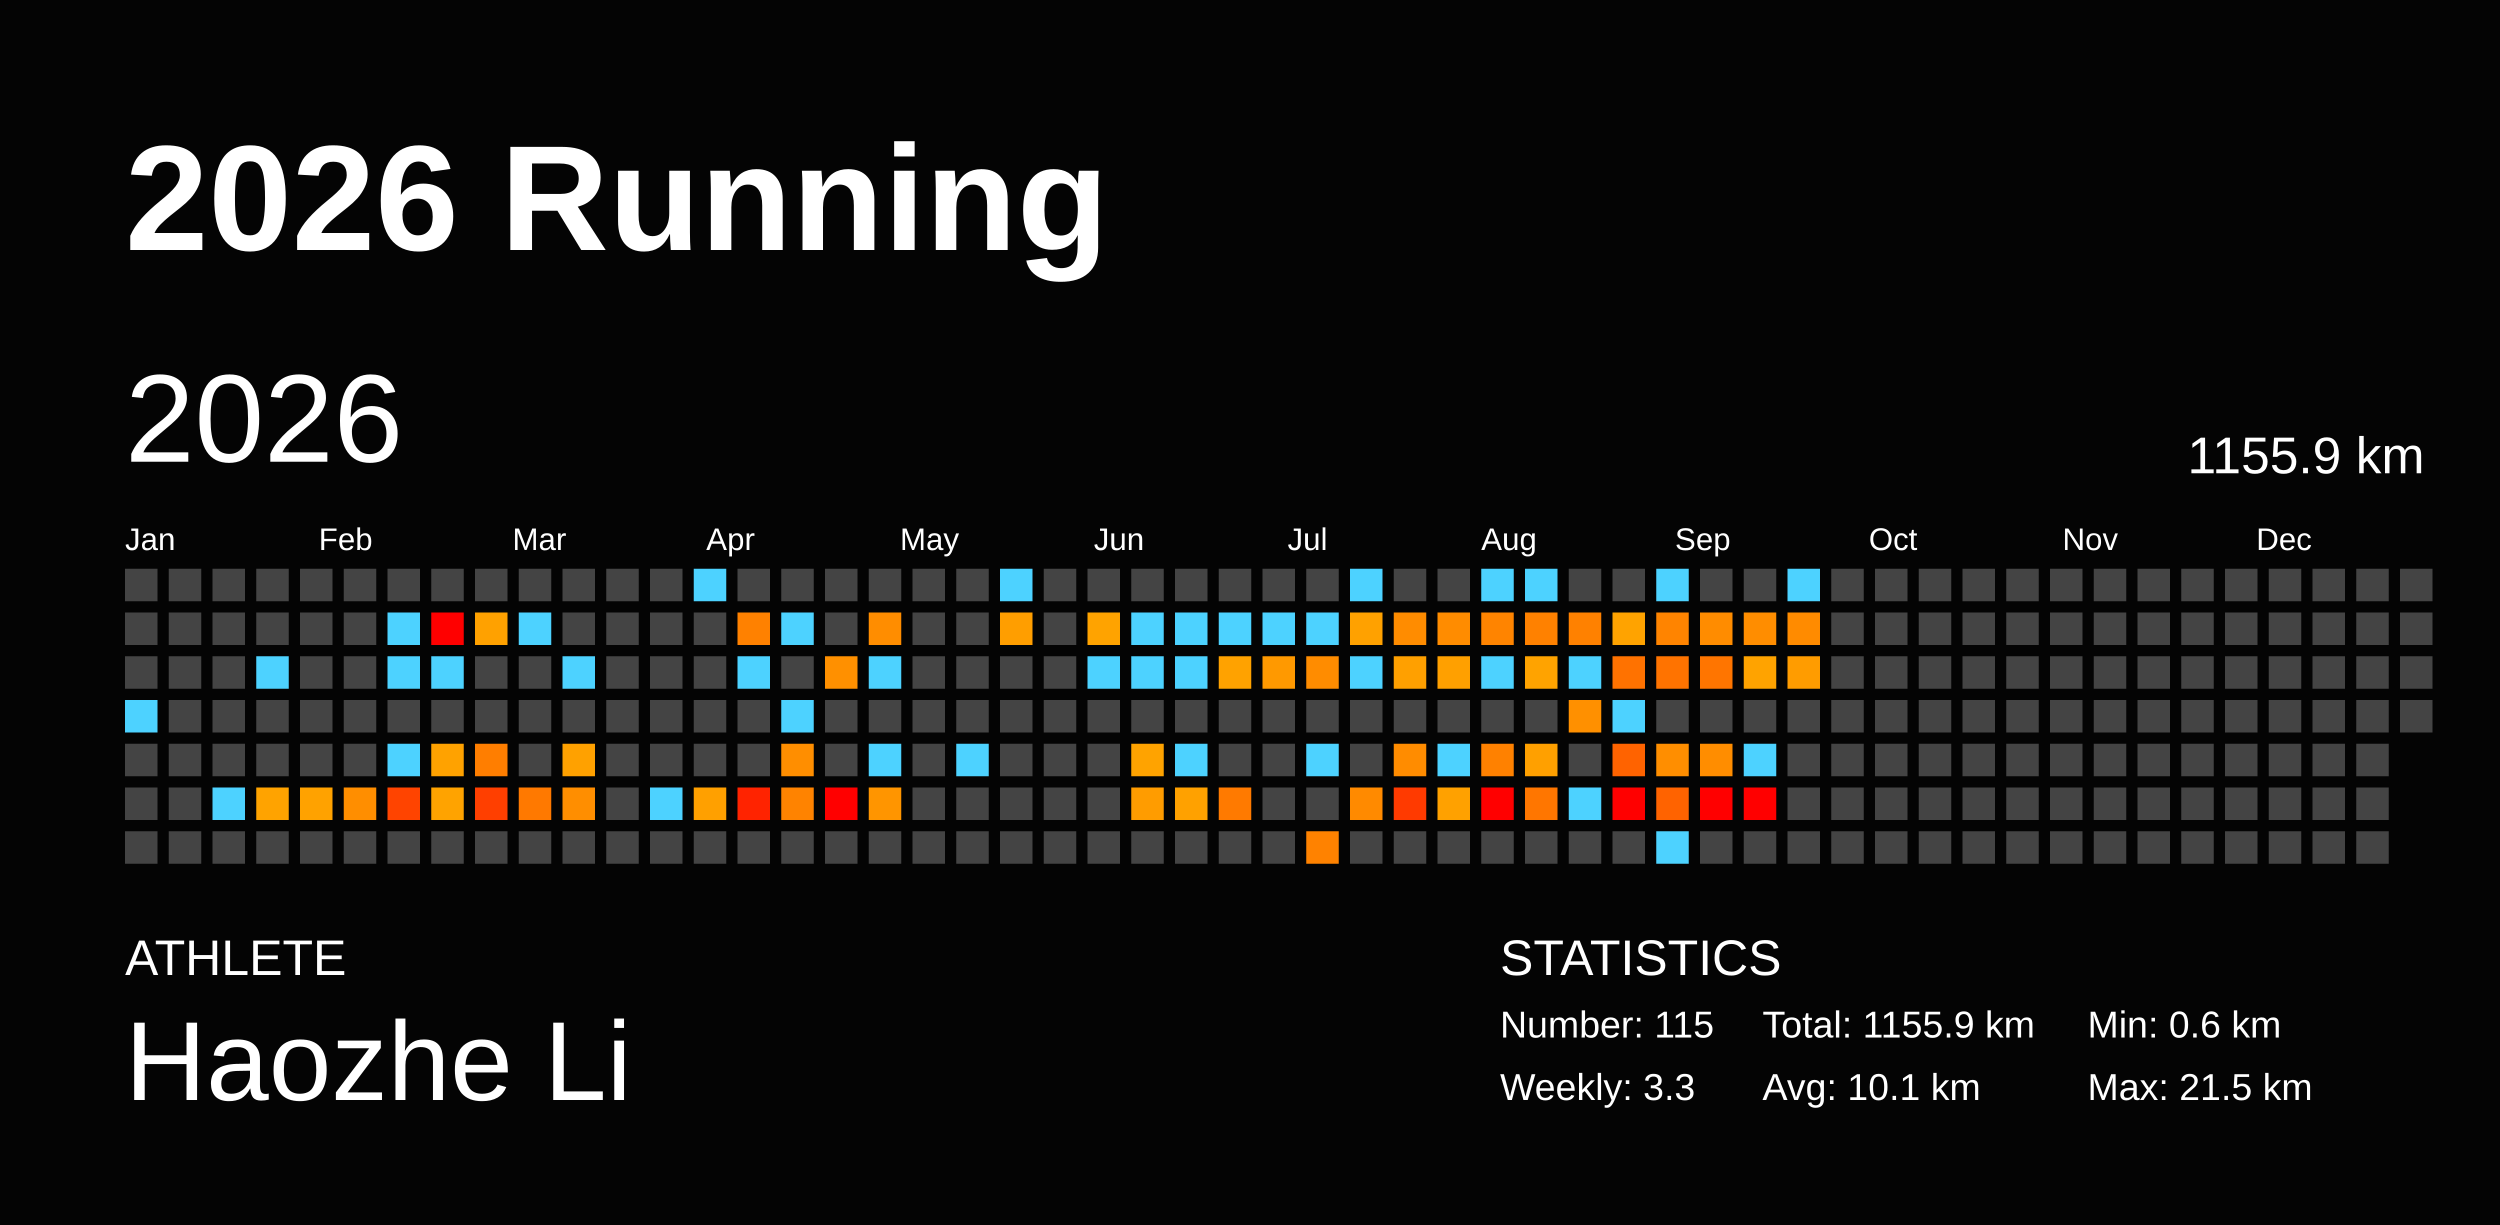
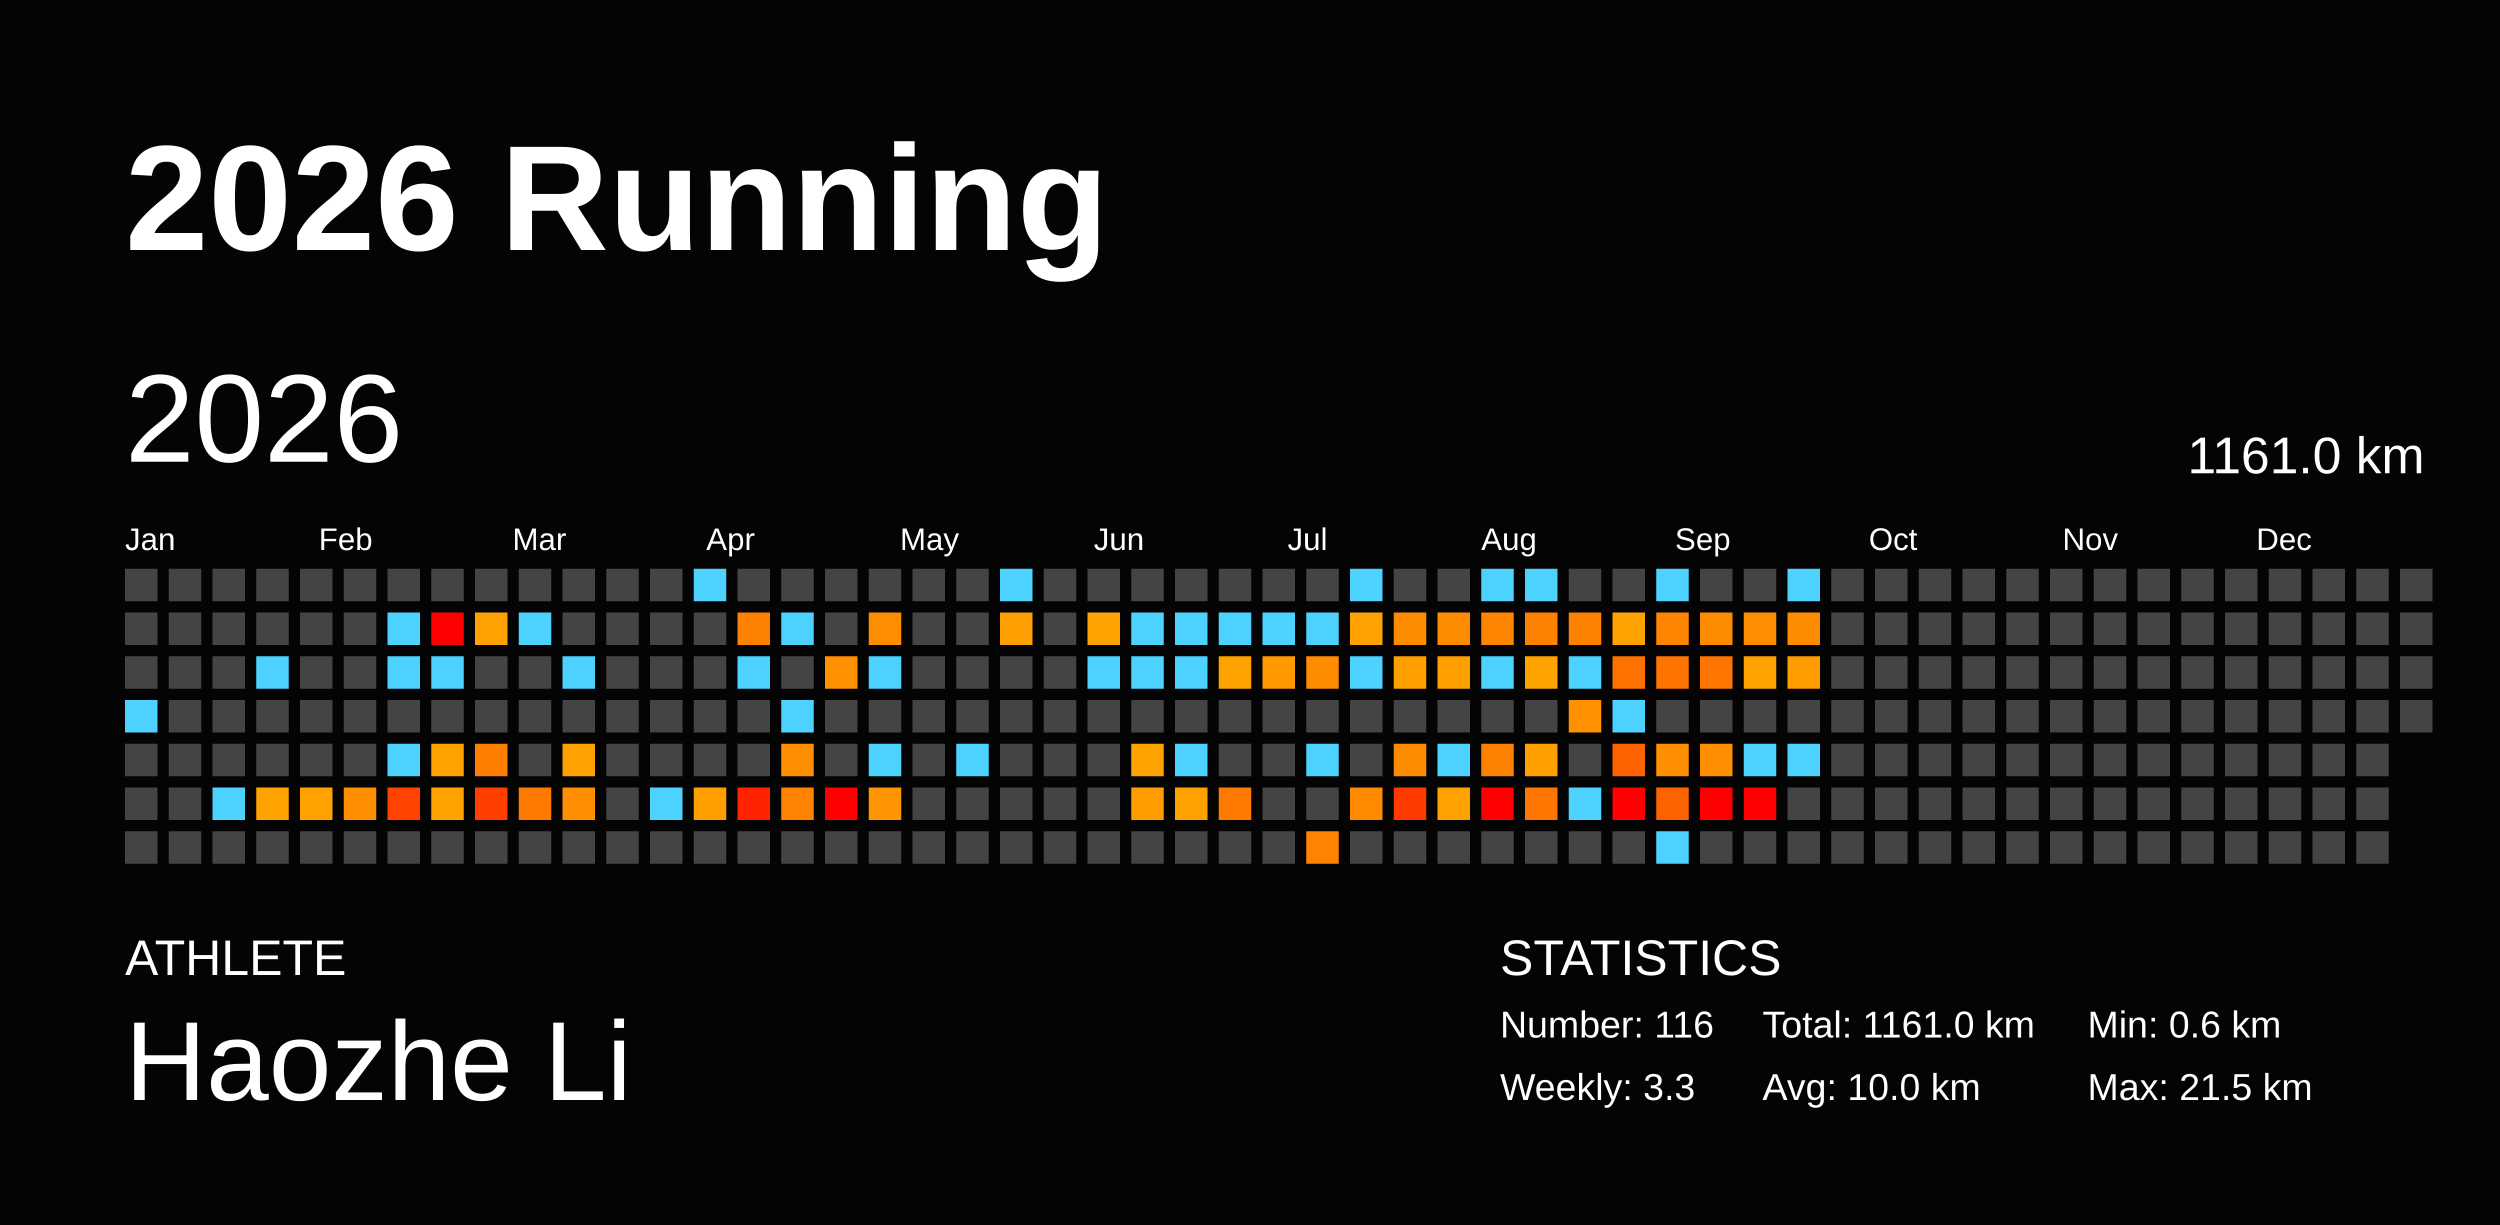
<svg xmlns="http://www.w3.org/2000/svg" baseProfile="full" height="98mm" version="1.1" viewBox="0,0,200,98" width="200mm">
  <defs />
  <rect fill="#040404" height="98" width="200" x="0" y="0" />
  <text fill="#FFFFFF" style="font-size:12px; font-family:Arial; font-weight:bold;" x="10" y="20">2026 Running</text>
  <text fill="#FFFFFF" style="font-size:4px; font-family:Arial" x="10" y="78">ATHLETE</text>
  <text fill="#FFFFFF" style="font-size:9px; font-family:Arial" x="10" y="88">Haozhe Li</text>
  <text fill="#FFFFFF" style="font-size:4px; font-family:Arial" x="120" y="78">STATISTICS</text>
-   <text fill="#FFFFFF" style="font-size:3px; font-family:Arial" x="120" y="83">Number: 115</text>
+   <text fill="#FFFFFF" style="font-size:3px; font-family:Arial" x="120" y="83">Number: 116</text>
  <text fill="#FFFFFF" style="font-size:3px; font-family:Arial" x="120" y="88">Weekly: 3.3</text>
-   <text fill="#FFFFFF" style="font-size:3px; font-family:Arial" x="141" y="83">Total: 1155.9 km</text>
-   <text fill="#FFFFFF" style="font-size:3px; font-family:Arial" x="141" y="88">Avg: 10.1 km</text>
+   <text fill="#FFFFFF" style="font-size:3px; font-family:Arial" x="141" y="83">Total: 1161.0 km</text>
+   <text fill="#FFFFFF" style="font-size:3px; font-family:Arial" x="141" y="88">Avg: 10.0 km</text>
  <text fill="#FFFFFF" style="font-size:3px; font-family:Arial" x="167" y="83">Min: 0.6 km</text>
  <text fill="#FFFFFF" style="font-size:3px; font-family:Arial" x="167" y="88">Max: 21.5 km</text>
  <text dominant-baseline="hanging" fill="#FFFFFF" style="font-size:10.0px; font-family:Arial;" x="10" y="30">2026</text>
-   <text dominant-baseline="hanging" fill="#FFFFFF" style="font-size:4.125px; font-family:Arial;" x="175" y="35">1155.9 km</text>
+   <text dominant-baseline="hanging" fill="#FFFFFF" style="font-size:4.125px; font-family:Arial;" x="175" y="35">1161.0 km</text>
  <text fill="#FFFFFF" style="font-size:2.5px; font-family:Arial" x="10.0" y="44">Jan</text>
  <text fill="#FFFFFF" style="font-size:2.5px; font-family:Arial" x="25.5" y="44">Feb</text>
  <text fill="#FFFFFF" style="font-size:2.5px; font-family:Arial" x="41.0" y="44">Mar</text>
  <text fill="#FFFFFF" style="font-size:2.5px; font-family:Arial" x="56.5" y="44">Apr</text>
  <text fill="#FFFFFF" style="font-size:2.5px; font-family:Arial" x="72.0" y="44">May</text>
  <text fill="#FFFFFF" style="font-size:2.5px; font-family:Arial" x="87.5" y="44">Jun</text>
  <text fill="#FFFFFF" style="font-size:2.5px; font-family:Arial" x="103.0" y="44">Jul</text>
  <text fill="#FFFFFF" style="font-size:2.5px; font-family:Arial" x="118.5" y="44">Aug</text>
  <text fill="#FFFFFF" style="font-size:2.5px; font-family:Arial" x="134.0" y="44">Sep</text>
  <text fill="#FFFFFF" style="font-size:2.5px; font-family:Arial" x="149.5" y="44">Oct</text>
  <text fill="#FFFFFF" style="font-size:2.5px; font-family:Arial" x="165.0" y="44">Nov</text>
  <text fill="#FFFFFF" style="font-size:2.5px; font-family:Arial" x="180.5" y="44">Dec</text>
  <rect fill="#444444" height="2.6" width="2.6" x="10.0" y="45.5" />
  <rect fill="#444444" height="2.6" width="2.6" x="10.0" y="49.0" />
  <rect fill="#444444" height="2.6" width="2.6" x="10.0" y="52.5" />
  <rect fill="#4dd2ff" height="2.6" width="2.6" x="10.0" y="56.0" />
  <rect fill="#444444" height="2.6" width="2.6" x="10.0" y="59.5" />
  <rect fill="#444444" height="2.6" width="2.6" x="10.0" y="63.0" />
  <rect fill="#444444" height="2.6" width="2.6" x="10.0" y="66.5" />
  <rect fill="#444444" height="2.6" width="2.6" x="13.5" y="45.5" />
  <rect fill="#444444" height="2.6" width="2.6" x="13.5" y="49.0" />
  <rect fill="#444444" height="2.6" width="2.6" x="13.5" y="52.5" />
  <rect fill="#444444" height="2.6" width="2.6" x="13.5" y="56.0" />
  <rect fill="#444444" height="2.6" width="2.6" x="13.5" y="59.5" />
  <rect fill="#444444" height="2.6" width="2.6" x="13.5" y="63.0" />
  <rect fill="#444444" height="2.6" width="2.6" x="13.5" y="66.5" />
  <rect fill="#444444" height="2.6" width="2.6" x="17.0" y="45.5" />
  <rect fill="#444444" height="2.6" width="2.6" x="17.0" y="49.0" />
  <rect fill="#444444" height="2.6" width="2.6" x="17.0" y="52.5" />
  <rect fill="#444444" height="2.6" width="2.6" x="17.0" y="56.0" />
  <rect fill="#444444" height="2.6" width="2.6" x="17.0" y="59.5" />
  <rect fill="#4dd2ff" height="2.6" width="2.6" x="17.0" y="63.0" />
  <rect fill="#444444" height="2.6" width="2.6" x="17.0" y="66.5" />
  <rect fill="#444444" height="2.6" width="2.6" x="20.5" y="45.5" />
  <rect fill="#444444" height="2.6" width="2.6" x="20.5" y="49.0" />
  <rect fill="#4dd2ff" height="2.6" width="2.6" x="20.5" y="52.5" />
  <rect fill="#444444" height="2.6" width="2.6" x="20.5" y="56.0" />
  <rect fill="#444444" height="2.6" width="2.6" x="20.5" y="59.5" />
  <rect fill="#ffa300" height="2.6" width="2.6" x="20.5" y="63.0" />
  <rect fill="#444444" height="2.6" width="2.6" x="20.5" y="66.5" />
  <rect fill="#444444" height="2.6" width="2.6" x="24.0" y="45.5" />
  <rect fill="#444444" height="2.6" width="2.6" x="24.0" y="49.0" />
  <rect fill="#444444" height="2.6" width="2.6" x="24.0" y="52.5" />
  <rect fill="#444444" height="2.6" width="2.6" x="24.0" y="56.0" />
  <rect fill="#444444" height="2.6" width="2.6" x="24.0" y="59.5" />
  <rect fill="#ffa200" height="2.6" width="2.6" x="24.0" y="63.0" />
  <rect fill="#444444" height="2.6" width="2.6" x="24.0" y="66.5" />
  <rect fill="#444444" height="2.6" width="2.6" x="27.5" y="45.5" />
  <rect fill="#444444" height="2.6" width="2.6" x="27.5" y="49.0" />
  <rect fill="#444444" height="2.6" width="2.6" x="27.5" y="52.5" />
  <rect fill="#444444" height="2.6" width="2.6" x="27.5" y="56.0" />
  <rect fill="#444444" height="2.6" width="2.6" x="27.5" y="59.5" />
  <rect fill="#ff8e00" height="2.6" width="2.6" x="27.5" y="63.0" />
  <rect fill="#444444" height="2.6" width="2.6" x="27.5" y="66.5" />
  <rect fill="#444444" height="2.6" width="2.6" x="31.0" y="45.5" />
  <rect fill="#4dd2ff" height="2.6" width="2.6" x="31.0" y="49.0" />
  <rect fill="#4dd2ff" height="2.6" width="2.6" x="31.0" y="52.5" />
  <rect fill="#444444" height="2.6" width="2.6" x="31.0" y="56.0" />
  <rect fill="#4dd2ff" height="2.6" width="2.6" x="31.0" y="59.5" />
  <rect fill="#ff4400" height="2.6" width="2.6" x="31.0" y="63.0" />
  <rect fill="#444444" height="2.6" width="2.6" x="31.0" y="66.5" />
  <rect fill="#444444" height="2.6" width="2.6" x="34.5" y="45.5" />
  <rect fill="red" height="2.6" width="2.6" x="34.5" y="49.0" />
  <rect fill="#4dd2ff" height="2.6" width="2.6" x="34.5" y="52.5" />
  <rect fill="#444444" height="2.6" width="2.6" x="34.5" y="56.0" />
  <rect fill="#ffa200" height="2.6" width="2.6" x="34.5" y="59.5" />
  <rect fill="#ffa300" height="2.6" width="2.6" x="34.5" y="63.0" />
  <rect fill="#444444" height="2.6" width="2.6" x="34.5" y="66.5" />
  <rect fill="#444444" height="2.6" width="2.6" x="38.0" y="45.5" />
  <rect fill="#ffa100" height="2.6" width="2.6" x="38.0" y="49.0" />
  <rect fill="#444444" height="2.6" width="2.6" x="38.0" y="52.5" />
  <rect fill="#444444" height="2.6" width="2.6" x="38.0" y="56.0" />
  <rect fill="#ff7e00" height="2.6" width="2.6" x="38.0" y="59.5" />
  <rect fill="#ff3f00" height="2.6" width="2.6" x="38.0" y="63.0" />
  <rect fill="#444444" height="2.6" width="2.6" x="38.0" y="66.5" />
  <rect fill="#444444" height="2.6" width="2.6" x="41.5" y="45.5" />
  <rect fill="#4dd2ff" height="2.6" width="2.6" x="41.5" y="49.0" />
  <rect fill="#444444" height="2.6" width="2.6" x="41.5" y="52.5" />
  <rect fill="#444444" height="2.6" width="2.6" x="41.5" y="56.0" />
  <rect fill="#444444" height="2.6" width="2.6" x="41.5" y="59.5" />
  <rect fill="#ff7900" height="2.6" width="2.6" x="41.5" y="63.0" />
  <rect fill="#444444" height="2.6" width="2.6" x="41.5" y="66.5" />
  <rect fill="#444444" height="2.6" width="2.6" x="45.0" y="45.5" />
  <rect fill="#444444" height="2.6" width="2.6" x="45.0" y="49.0" />
  <rect fill="#4dd2ff" height="2.6" width="2.6" x="45.0" y="52.5" />
  <rect fill="#444444" height="2.6" width="2.6" x="45.0" y="56.0" />
  <rect fill="#ffa100" height="2.6" width="2.6" x="45.0" y="59.5" />
  <rect fill="#ff8e00" height="2.6" width="2.6" x="45.0" y="63.0" />
  <rect fill="#444444" height="2.6" width="2.6" x="45.0" y="66.5" />
  <rect fill="#444444" height="2.6" width="2.6" x="48.5" y="45.5" />
  <rect fill="#444444" height="2.6" width="2.6" x="48.5" y="49.0" />
  <rect fill="#444444" height="2.6" width="2.6" x="48.5" y="52.5" />
  <rect fill="#444444" height="2.6" width="2.6" x="48.5" y="56.0" />
  <rect fill="#444444" height="2.6" width="2.6" x="48.5" y="59.5" />
  <rect fill="#444444" height="2.6" width="2.6" x="48.5" y="63.0" />
  <rect fill="#444444" height="2.6" width="2.6" x="48.5" y="66.5" />
  <rect fill="#444444" height="2.6" width="2.6" x="52.0" y="45.5" />
  <rect fill="#444444" height="2.6" width="2.6" x="52.0" y="49.0" />
  <rect fill="#444444" height="2.6" width="2.6" x="52.0" y="52.5" />
  <rect fill="#444444" height="2.6" width="2.6" x="52.0" y="56.0" />
  <rect fill="#444444" height="2.6" width="2.6" x="52.0" y="59.5" />
  <rect fill="#4dd2ff" height="2.6" width="2.6" x="52.0" y="63.0" />
  <rect fill="#444444" height="2.6" width="2.6" x="52.0" y="66.5" />
  <rect fill="#4dd2ff" height="2.6" width="2.6" x="55.5" y="45.5" />
  <rect fill="#444444" height="2.6" width="2.6" x="55.5" y="49.0" />
  <rect fill="#444444" height="2.6" width="2.6" x="55.5" y="52.5" />
  <rect fill="#444444" height="2.6" width="2.6" x="55.5" y="56.0" />
  <rect fill="#444444" height="2.6" width="2.6" x="55.5" y="59.5" />
  <rect fill="#ffa000" height="2.6" width="2.6" x="55.5" y="63.0" />
  <rect fill="#444444" height="2.6" width="2.6" x="55.5" y="66.5" />
  <rect fill="#444444" height="2.6" width="2.6" x="59.0" y="45.5" />
  <rect fill="#ff8100" height="2.6" width="2.6" x="59.0" y="49.0" />
  <rect fill="#4dd2ff" height="2.6" width="2.6" x="59.0" y="52.5" />
  <rect fill="#444444" height="2.6" width="2.6" x="59.0" y="56.0" />
  <rect fill="#444444" height="2.6" width="2.6" x="59.0" y="59.5" />
  <rect fill="#ff2300" height="2.6" width="2.6" x="59.0" y="63.0" />
  <rect fill="#444444" height="2.6" width="2.6" x="59.0" y="66.5" />
  <rect fill="#444444" height="2.6" width="2.6" x="62.5" y="45.5" />
  <rect fill="#4dd2ff" height="2.6" width="2.6" x="62.5" y="49.0" />
  <rect fill="#444444" height="2.6" width="2.6" x="62.5" y="52.5" />
  <rect fill="#4dd2ff" height="2.6" width="2.6" x="62.5" y="56.0" />
  <rect fill="#ff8e00" height="2.6" width="2.6" x="62.5" y="59.5" />
  <rect fill="#ff8300" height="2.6" width="2.6" x="62.5" y="63.0" />
  <rect fill="#444444" height="2.6" width="2.6" x="62.5" y="66.5" />
  <rect fill="#444444" height="2.6" width="2.6" x="66.0" y="45.5" />
  <rect fill="#444444" height="2.6" width="2.6" x="66.0" y="49.0" />
  <rect fill="#ff9000" height="2.6" width="2.6" x="66.0" y="52.5" />
  <rect fill="#444444" height="2.6" width="2.6" x="66.0" y="56.0" />
  <rect fill="#444444" height="2.6" width="2.6" x="66.0" y="59.5" />
  <rect fill="red" height="2.6" width="2.6" x="66.0" y="63.0" />
  <rect fill="#444444" height="2.6" width="2.6" x="66.0" y="66.5" />
  <rect fill="#444444" height="2.6" width="2.6" x="69.5" y="45.5" />
  <rect fill="#ff8d00" height="2.6" width="2.6" x="69.5" y="49.0" />
  <rect fill="#4dd2ff" height="2.6" width="2.6" x="69.5" y="52.5" />
  <rect fill="#444444" height="2.6" width="2.6" x="69.5" y="56.0" />
  <rect fill="#4dd2ff" height="2.6" width="2.6" x="69.5" y="59.5" />
  <rect fill="#ff9500" height="2.6" width="2.6" x="69.5" y="63.0" />
  <rect fill="#444444" height="2.6" width="2.6" x="69.5" y="66.5" />
  <rect fill="#444444" height="2.6" width="2.6" x="73.0" y="45.5" />
  <rect fill="#444444" height="2.6" width="2.6" x="73.0" y="49.0" />
  <rect fill="#444444" height="2.6" width="2.6" x="73.0" y="52.5" />
  <rect fill="#444444" height="2.6" width="2.6" x="73.0" y="56.0" />
  <rect fill="#444444" height="2.6" width="2.6" x="73.0" y="59.5" />
  <rect fill="#444444" height="2.6" width="2.6" x="73.0" y="63.0" />
  <rect fill="#444444" height="2.6" width="2.6" x="73.0" y="66.5" />
  <rect fill="#444444" height="2.6" width="2.6" x="76.5" y="45.5" />
  <rect fill="#444444" height="2.6" width="2.6" x="76.5" y="49.0" />
  <rect fill="#444444" height="2.6" width="2.6" x="76.5" y="52.5" />
  <rect fill="#444444" height="2.6" width="2.6" x="76.5" y="56.0" />
  <rect fill="#4dd2ff" height="2.6" width="2.6" x="76.5" y="59.5" />
  <rect fill="#444444" height="2.6" width="2.6" x="76.5" y="63.0" />
  <rect fill="#444444" height="2.6" width="2.6" x="76.5" y="66.5" />
  <rect fill="#4dd2ff" height="2.6" width="2.6" x="80.0" y="45.5" />
  <rect fill="#ff9e00" height="2.6" width="2.6" x="80.0" y="49.0" />
  <rect fill="#444444" height="2.6" width="2.6" x="80.0" y="52.5" />
  <rect fill="#444444" height="2.6" width="2.6" x="80.0" y="56.0" />
  <rect fill="#444444" height="2.6" width="2.6" x="80.0" y="59.5" />
  <rect fill="#444444" height="2.6" width="2.6" x="80.0" y="63.0" />
  <rect fill="#444444" height="2.6" width="2.6" x="80.0" y="66.5" />
  <rect fill="#444444" height="2.6" width="2.6" x="83.5" y="45.5" />
  <rect fill="#444444" height="2.6" width="2.6" x="83.5" y="49.0" />
  <rect fill="#444444" height="2.6" width="2.6" x="83.5" y="52.5" />
  <rect fill="#444444" height="2.6" width="2.6" x="83.5" y="56.0" />
  <rect fill="#444444" height="2.6" width="2.6" x="83.5" y="59.5" />
  <rect fill="#444444" height="2.6" width="2.6" x="83.5" y="63.0" />
  <rect fill="#444444" height="2.6" width="2.6" x="83.5" y="66.5" />
  <rect fill="#444444" height="2.6" width="2.6" x="87.0" y="45.5" />
  <rect fill="#ffa300" height="2.6" width="2.6" x="87.0" y="49.0" />
  <rect fill="#4dd2ff" height="2.6" width="2.6" x="87.0" y="52.5" />
  <rect fill="#444444" height="2.6" width="2.6" x="87.0" y="56.0" />
  <rect fill="#444444" height="2.6" width="2.6" x="87.0" y="59.5" />
  <rect fill="#444444" height="2.6" width="2.6" x="87.0" y="63.0" />
  <rect fill="#444444" height="2.6" width="2.6" x="87.0" y="66.5" />
  <rect fill="#444444" height="2.6" width="2.6" x="90.5" y="45.5" />
  <rect fill="#4dd2ff" height="2.6" width="2.6" x="90.5" y="49.0" />
  <rect fill="#4dd2ff" height="2.6" width="2.6" x="90.5" y="52.5" />
  <rect fill="#444444" height="2.6" width="2.6" x="90.5" y="56.0" />
  <rect fill="#ffa300" height="2.6" width="2.6" x="90.5" y="59.5" />
  <rect fill="#ff9c00" height="2.6" width="2.6" x="90.5" y="63.0" />
  <rect fill="#444444" height="2.6" width="2.6" x="90.5" y="66.5" />
  <rect fill="#444444" height="2.6" width="2.6" x="94.0" y="45.5" />
  <rect fill="#4dd2ff" height="2.6" width="2.6" x="94.0" y="49.0" />
  <rect fill="#4dd2ff" height="2.6" width="2.6" x="94.0" y="52.5" />
  <rect fill="#444444" height="2.6" width="2.6" x="94.0" y="56.0" />
  <rect fill="#4dd2ff" height="2.6" width="2.6" x="94.0" y="59.5" />
  <rect fill="#ffa100" height="2.6" width="2.6" x="94.0" y="63.0" />
  <rect fill="#444444" height="2.6" width="2.6" x="94.0" y="66.5" />
  <rect fill="#444444" height="2.6" width="2.6" x="97.5" y="45.5" />
  <rect fill="#4dd2ff" height="2.6" width="2.6" x="97.5" y="49.0" />
  <rect fill="#ffa200" height="2.6" width="2.6" x="97.5" y="52.5" />
  <rect fill="#444444" height="2.6" width="2.6" x="97.5" y="56.0" />
  <rect fill="#444444" height="2.6" width="2.6" x="97.5" y="59.5" />
  <rect fill="#ff7a00" height="2.6" width="2.6" x="97.5" y="63.0" />
  <rect fill="#444444" height="2.6" width="2.6" x="97.5" y="66.5" />
  <rect fill="#444444" height="2.6" width="2.6" x="101.0" y="45.5" />
  <rect fill="#4dd2ff" height="2.6" width="2.6" x="101.0" y="49.0" />
  <rect fill="#ff9900" height="2.6" width="2.6" x="101.0" y="52.5" />
  <rect fill="#444444" height="2.6" width="2.6" x="101.0" y="56.0" />
  <rect fill="#444444" height="2.6" width="2.6" x="101.0" y="59.5" />
  <rect fill="#444444" height="2.6" width="2.6" x="101.0" y="63.0" />
  <rect fill="#444444" height="2.6" width="2.6" x="101.0" y="66.5" />
  <rect fill="#444444" height="2.6" width="2.6" x="104.5" y="45.5" />
  <rect fill="#4dd2ff" height="2.6" width="2.6" x="104.5" y="49.0" />
  <rect fill="#ff8c00" height="2.6" width="2.6" x="104.5" y="52.5" />
  <rect fill="#444444" height="2.6" width="2.6" x="104.5" y="56.0" />
  <rect fill="#4dd2ff" height="2.6" width="2.6" x="104.5" y="59.5" />
  <rect fill="#444444" height="2.6" width="2.6" x="104.5" y="63.0" />
  <rect fill="#ff8200" height="2.6" width="2.6" x="104.5" y="66.5" />
  <rect fill="#4dd2ff" height="2.6" width="2.6" x="108.0" y="45.5" />
  <rect fill="#ffa100" height="2.6" width="2.6" x="108.0" y="49.0" />
  <rect fill="#4dd2ff" height="2.6" width="2.6" x="108.0" y="52.5" />
  <rect fill="#444444" height="2.6" width="2.6" x="108.0" y="56.0" />
  <rect fill="#444444" height="2.6" width="2.6" x="108.0" y="59.5" />
  <rect fill="#ff8a00" height="2.6" width="2.6" x="108.0" y="63.0" />
  <rect fill="#444444" height="2.6" width="2.6" x="108.0" y="66.5" />
  <rect fill="#444444" height="2.6" width="2.6" x="111.5" y="45.5" />
  <rect fill="#ff8c00" height="2.6" width="2.6" x="111.5" y="49.0" />
  <rect fill="#ffa000" height="2.6" width="2.6" x="111.5" y="52.5" />
  <rect fill="#444444" height="2.6" width="2.6" x="111.5" y="56.0" />
  <rect fill="#ff8c00" height="2.6" width="2.6" x="111.5" y="59.5" />
  <rect fill="#ff3a00" height="2.6" width="2.6" x="111.5" y="63.0" />
  <rect fill="#444444" height="2.6" width="2.6" x="111.5" y="66.5" />
  <rect fill="#444444" height="2.6" width="2.6" x="115.0" y="45.5" />
  <rect fill="#ff8c00" height="2.6" width="2.6" x="115.0" y="49.0" />
  <rect fill="#ffa000" height="2.6" width="2.6" x="115.0" y="52.5" />
  <rect fill="#444444" height="2.6" width="2.6" x="115.0" y="56.0" />
  <rect fill="#4dd2ff" height="2.6" width="2.6" x="115.0" y="59.5" />
  <rect fill="#ffa100" height="2.6" width="2.6" x="115.0" y="63.0" />
  <rect fill="#444444" height="2.6" width="2.6" x="115.0" y="66.5" />
  <rect fill="#4dd2ff" height="2.6" width="2.6" x="118.5" y="45.5" />
  <rect fill="#ff8400" height="2.6" width="2.6" x="118.5" y="49.0" />
  <rect fill="#4dd2ff" height="2.6" width="2.6" x="118.5" y="52.5" />
  <rect fill="#444444" height="2.6" width="2.6" x="118.5" y="56.0" />
  <rect fill="#ff8100" height="2.6" width="2.6" x="118.5" y="59.5" />
  <rect fill="red" height="2.6" width="2.6" x="118.5" y="63.0" />
  <rect fill="#444444" height="2.6" width="2.6" x="118.5" y="66.5" />
  <rect fill="#4dd2ff" height="2.6" width="2.6" x="122.0" y="45.5" />
  <rect fill="#ff8100" height="2.6" width="2.6" x="122.0" y="49.0" />
  <rect fill="#ffa300" height="2.6" width="2.6" x="122.0" y="52.5" />
  <rect fill="#444444" height="2.6" width="2.6" x="122.0" y="56.0" />
  <rect fill="#ffa000" height="2.6" width="2.6" x="122.0" y="59.5" />
  <rect fill="#ff7600" height="2.6" width="2.6" x="122.0" y="63.0" />
  <rect fill="#444444" height="2.6" width="2.6" x="122.0" y="66.5" />
  <rect fill="#444444" height="2.6" width="2.6" x="125.5" y="45.5" />
  <rect fill="#ff8100" height="2.6" width="2.6" x="125.5" y="49.0" />
  <rect fill="#4dd2ff" height="2.6" width="2.6" x="125.5" y="52.5" />
  <rect fill="#ff9000" height="2.6" width="2.6" x="125.5" y="56.0" />
  <rect fill="#444444" height="2.6" width="2.6" x="125.5" y="59.5" />
  <rect fill="#4dd2ff" height="2.6" width="2.6" x="125.5" y="63.0" />
  <rect fill="#444444" height="2.6" width="2.6" x="125.5" y="66.5" />
  <rect fill="#444444" height="2.6" width="2.6" x="129.0" y="45.5" />
  <rect fill="#ffa300" height="2.6" width="2.6" x="129.0" y="49.0" />
  <rect fill="#ff7200" height="2.6" width="2.6" x="129.0" y="52.5" />
  <rect fill="#4dd2ff" height="2.6" width="2.6" x="129.0" y="56.0" />
  <rect fill="#ff6300" height="2.6" width="2.6" x="129.0" y="59.5" />
  <rect fill="red" height="2.6" width="2.6" x="129.0" y="63.0" />
  <rect fill="#444444" height="2.6" width="2.6" x="129.0" y="66.5" />
  <rect fill="#4dd2ff" height="2.6" width="2.6" x="132.5" y="45.5" />
  <rect fill="#ff8400" height="2.6" width="2.6" x="132.5" y="49.0" />
  <rect fill="#ff7300" height="2.6" width="2.6" x="132.5" y="52.5" />
  <rect fill="#444444" height="2.6" width="2.6" x="132.5" y="56.0" />
  <rect fill="#ff8e00" height="2.6" width="2.6" x="132.5" y="59.5" />
  <rect fill="#ff6300" height="2.6" width="2.6" x="132.5" y="63.0" />
  <rect fill="#4dd2ff" height="2.6" width="2.6" x="132.5" y="66.5" />
  <rect fill="#444444" height="2.6" width="2.6" x="136.0" y="45.5" />
  <rect fill="#ff8c00" height="2.6" width="2.6" x="136.0" y="49.0" />
  <rect fill="#ff7500" height="2.6" width="2.6" x="136.0" y="52.5" />
  <rect fill="#444444" height="2.6" width="2.6" x="136.0" y="56.0" />
  <rect fill="#ff8d00" height="2.6" width="2.6" x="136.0" y="59.5" />
  <rect fill="red" height="2.6" width="2.6" x="136.0" y="63.0" />
  <rect fill="#444444" height="2.6" width="2.6" x="136.0" y="66.5" />
  <rect fill="#444444" height="2.6" width="2.6" x="139.5" y="45.5" />
  <rect fill="#ff8d00" height="2.6" width="2.6" x="139.5" y="49.0" />
  <rect fill="#ffa300" height="2.6" width="2.6" x="139.5" y="52.5" />
  <rect fill="#444444" height="2.6" width="2.6" x="139.5" y="56.0" />
  <rect fill="#4dd2ff" height="2.6" width="2.6" x="139.5" y="59.5" />
  <rect fill="red" height="2.6" width="2.6" x="139.5" y="63.0" />
  <rect fill="#444444" height="2.6" width="2.6" x="139.5" y="66.5" />
  <rect fill="#4dd2ff" height="2.6" width="2.6" x="143.0" y="45.5" />
  <rect fill="#ff8b00" height="2.6" width="2.6" x="143.0" y="49.0" />
  <rect fill="#ff9c00" height="2.6" width="2.6" x="143.0" y="52.5" />
  <rect fill="#444444" height="2.6" width="2.6" x="143.0" y="56.0" />
-   <rect fill="#444444" height="2.6" width="2.6" x="143.0" y="59.5" />
+   <rect fill="#4dd2ff" height="2.6" width="2.6" x="143.0" y="59.5" />
  <rect fill="#444444" height="2.6" width="2.6" x="143.0" y="63.0" />
  <rect fill="#444444" height="2.6" width="2.6" x="143.0" y="66.5" />
  <rect fill="#444444" height="2.6" width="2.6" x="146.5" y="45.5" />
  <rect fill="#444444" height="2.6" width="2.6" x="146.5" y="49.0" />
  <rect fill="#444444" height="2.6" width="2.6" x="146.5" y="52.5" />
  <rect fill="#444444" height="2.6" width="2.6" x="146.5" y="56.0" />
  <rect fill="#444444" height="2.6" width="2.6" x="146.5" y="59.5" />
  <rect fill="#444444" height="2.6" width="2.6" x="146.5" y="63.0" />
  <rect fill="#444444" height="2.6" width="2.6" x="146.5" y="66.5" />
  <rect fill="#444444" height="2.6" width="2.6" x="150.0" y="45.5" />
  <rect fill="#444444" height="2.6" width="2.6" x="150.0" y="49.0" />
  <rect fill="#444444" height="2.6" width="2.6" x="150.0" y="52.5" />
  <rect fill="#444444" height="2.6" width="2.6" x="150.0" y="56.0" />
  <rect fill="#444444" height="2.6" width="2.6" x="150.0" y="59.5" />
  <rect fill="#444444" height="2.6" width="2.6" x="150.0" y="63.0" />
  <rect fill="#444444" height="2.6" width="2.6" x="150.0" y="66.5" />
  <rect fill="#444444" height="2.6" width="2.6" x="153.5" y="45.5" />
  <rect fill="#444444" height="2.6" width="2.6" x="153.5" y="49.0" />
  <rect fill="#444444" height="2.6" width="2.6" x="153.5" y="52.5" />
  <rect fill="#444444" height="2.6" width="2.6" x="153.5" y="56.0" />
  <rect fill="#444444" height="2.6" width="2.6" x="153.5" y="59.5" />
  <rect fill="#444444" height="2.6" width="2.6" x="153.5" y="63.0" />
  <rect fill="#444444" height="2.6" width="2.6" x="153.5" y="66.5" />
  <rect fill="#444444" height="2.6" width="2.6" x="157.0" y="45.5" />
  <rect fill="#444444" height="2.6" width="2.6" x="157.0" y="49.0" />
  <rect fill="#444444" height="2.6" width="2.6" x="157.0" y="52.5" />
  <rect fill="#444444" height="2.6" width="2.6" x="157.0" y="56.0" />
  <rect fill="#444444" height="2.6" width="2.6" x="157.0" y="59.5" />
  <rect fill="#444444" height="2.6" width="2.6" x="157.0" y="63.0" />
  <rect fill="#444444" height="2.6" width="2.6" x="157.0" y="66.5" />
  <rect fill="#444444" height="2.6" width="2.6" x="160.5" y="45.5" />
  <rect fill="#444444" height="2.6" width="2.6" x="160.5" y="49.0" />
  <rect fill="#444444" height="2.6" width="2.6" x="160.5" y="52.5" />
  <rect fill="#444444" height="2.6" width="2.6" x="160.5" y="56.0" />
  <rect fill="#444444" height="2.6" width="2.6" x="160.5" y="59.5" />
  <rect fill="#444444" height="2.6" width="2.6" x="160.5" y="63.0" />
  <rect fill="#444444" height="2.6" width="2.6" x="160.5" y="66.5" />
  <rect fill="#444444" height="2.6" width="2.6" x="164.0" y="45.5" />
  <rect fill="#444444" height="2.6" width="2.6" x="164.0" y="49.0" />
  <rect fill="#444444" height="2.6" width="2.6" x="164.0" y="52.5" />
  <rect fill="#444444" height="2.6" width="2.6" x="164.0" y="56.0" />
  <rect fill="#444444" height="2.6" width="2.6" x="164.0" y="59.5" />
  <rect fill="#444444" height="2.6" width="2.6" x="164.0" y="63.0" />
  <rect fill="#444444" height="2.6" width="2.6" x="164.0" y="66.5" />
  <rect fill="#444444" height="2.6" width="2.6" x="167.5" y="45.5" />
  <rect fill="#444444" height="2.6" width="2.6" x="167.5" y="49.0" />
  <rect fill="#444444" height="2.6" width="2.6" x="167.5" y="52.5" />
  <rect fill="#444444" height="2.6" width="2.6" x="167.5" y="56.0" />
  <rect fill="#444444" height="2.6" width="2.6" x="167.5" y="59.5" />
  <rect fill="#444444" height="2.6" width="2.6" x="167.5" y="63.0" />
  <rect fill="#444444" height="2.6" width="2.6" x="167.5" y="66.5" />
  <rect fill="#444444" height="2.6" width="2.6" x="171.0" y="45.5" />
  <rect fill="#444444" height="2.6" width="2.6" x="171.0" y="49.0" />
  <rect fill="#444444" height="2.6" width="2.6" x="171.0" y="52.5" />
  <rect fill="#444444" height="2.6" width="2.6" x="171.0" y="56.0" />
  <rect fill="#444444" height="2.6" width="2.6" x="171.0" y="59.5" />
  <rect fill="#444444" height="2.6" width="2.6" x="171.0" y="63.0" />
  <rect fill="#444444" height="2.6" width="2.6" x="171.0" y="66.5" />
  <rect fill="#444444" height="2.6" width="2.6" x="174.5" y="45.5" />
  <rect fill="#444444" height="2.6" width="2.6" x="174.5" y="49.0" />
  <rect fill="#444444" height="2.6" width="2.6" x="174.5" y="52.5" />
  <rect fill="#444444" height="2.6" width="2.6" x="174.5" y="56.0" />
  <rect fill="#444444" height="2.6" width="2.6" x="174.5" y="59.5" />
  <rect fill="#444444" height="2.6" width="2.6" x="174.5" y="63.0" />
  <rect fill="#444444" height="2.6" width="2.6" x="174.5" y="66.5" />
  <rect fill="#444444" height="2.6" width="2.6" x="178.0" y="45.5" />
  <rect fill="#444444" height="2.6" width="2.6" x="178.0" y="49.0" />
  <rect fill="#444444" height="2.6" width="2.6" x="178.0" y="52.5" />
  <rect fill="#444444" height="2.6" width="2.6" x="178.0" y="56.0" />
  <rect fill="#444444" height="2.6" width="2.6" x="178.0" y="59.5" />
  <rect fill="#444444" height="2.6" width="2.6" x="178.0" y="63.0" />
  <rect fill="#444444" height="2.6" width="2.6" x="178.0" y="66.5" />
  <rect fill="#444444" height="2.6" width="2.6" x="181.5" y="45.5" />
  <rect fill="#444444" height="2.6" width="2.6" x="181.5" y="49.0" />
  <rect fill="#444444" height="2.6" width="2.6" x="181.5" y="52.5" />
  <rect fill="#444444" height="2.6" width="2.6" x="181.5" y="56.0" />
  <rect fill="#444444" height="2.6" width="2.6" x="181.5" y="59.5" />
  <rect fill="#444444" height="2.6" width="2.6" x="181.5" y="63.0" />
  <rect fill="#444444" height="2.6" width="2.6" x="181.5" y="66.5" />
  <rect fill="#444444" height="2.6" width="2.6" x="185.0" y="45.5" />
  <rect fill="#444444" height="2.6" width="2.6" x="185.0" y="49.0" />
  <rect fill="#444444" height="2.6" width="2.6" x="185.0" y="52.5" />
  <rect fill="#444444" height="2.6" width="2.6" x="185.0" y="56.0" />
  <rect fill="#444444" height="2.6" width="2.6" x="185.0" y="59.5" />
  <rect fill="#444444" height="2.6" width="2.6" x="185.0" y="63.0" />
  <rect fill="#444444" height="2.6" width="2.6" x="185.0" y="66.5" />
  <rect fill="#444444" height="2.6" width="2.6" x="188.5" y="45.5" />
  <rect fill="#444444" height="2.6" width="2.6" x="188.5" y="49.0" />
  <rect fill="#444444" height="2.6" width="2.6" x="188.5" y="52.5" />
  <rect fill="#444444" height="2.6" width="2.6" x="188.5" y="56.0" />
  <rect fill="#444444" height="2.6" width="2.6" x="188.5" y="59.5" />
  <rect fill="#444444" height="2.6" width="2.6" x="188.5" y="63.0" />
  <rect fill="#444444" height="2.6" width="2.6" x="188.5" y="66.5" />
  <rect fill="#444444" height="2.6" width="2.6" x="192.0" y="45.5" />
  <rect fill="#444444" height="2.6" width="2.6" x="192.0" y="49.0" />
  <rect fill="#444444" height="2.6" width="2.6" x="192.0" y="52.5" />
  <rect fill="#444444" height="2.6" width="2.6" x="192.0" y="56.0" />
</svg>
